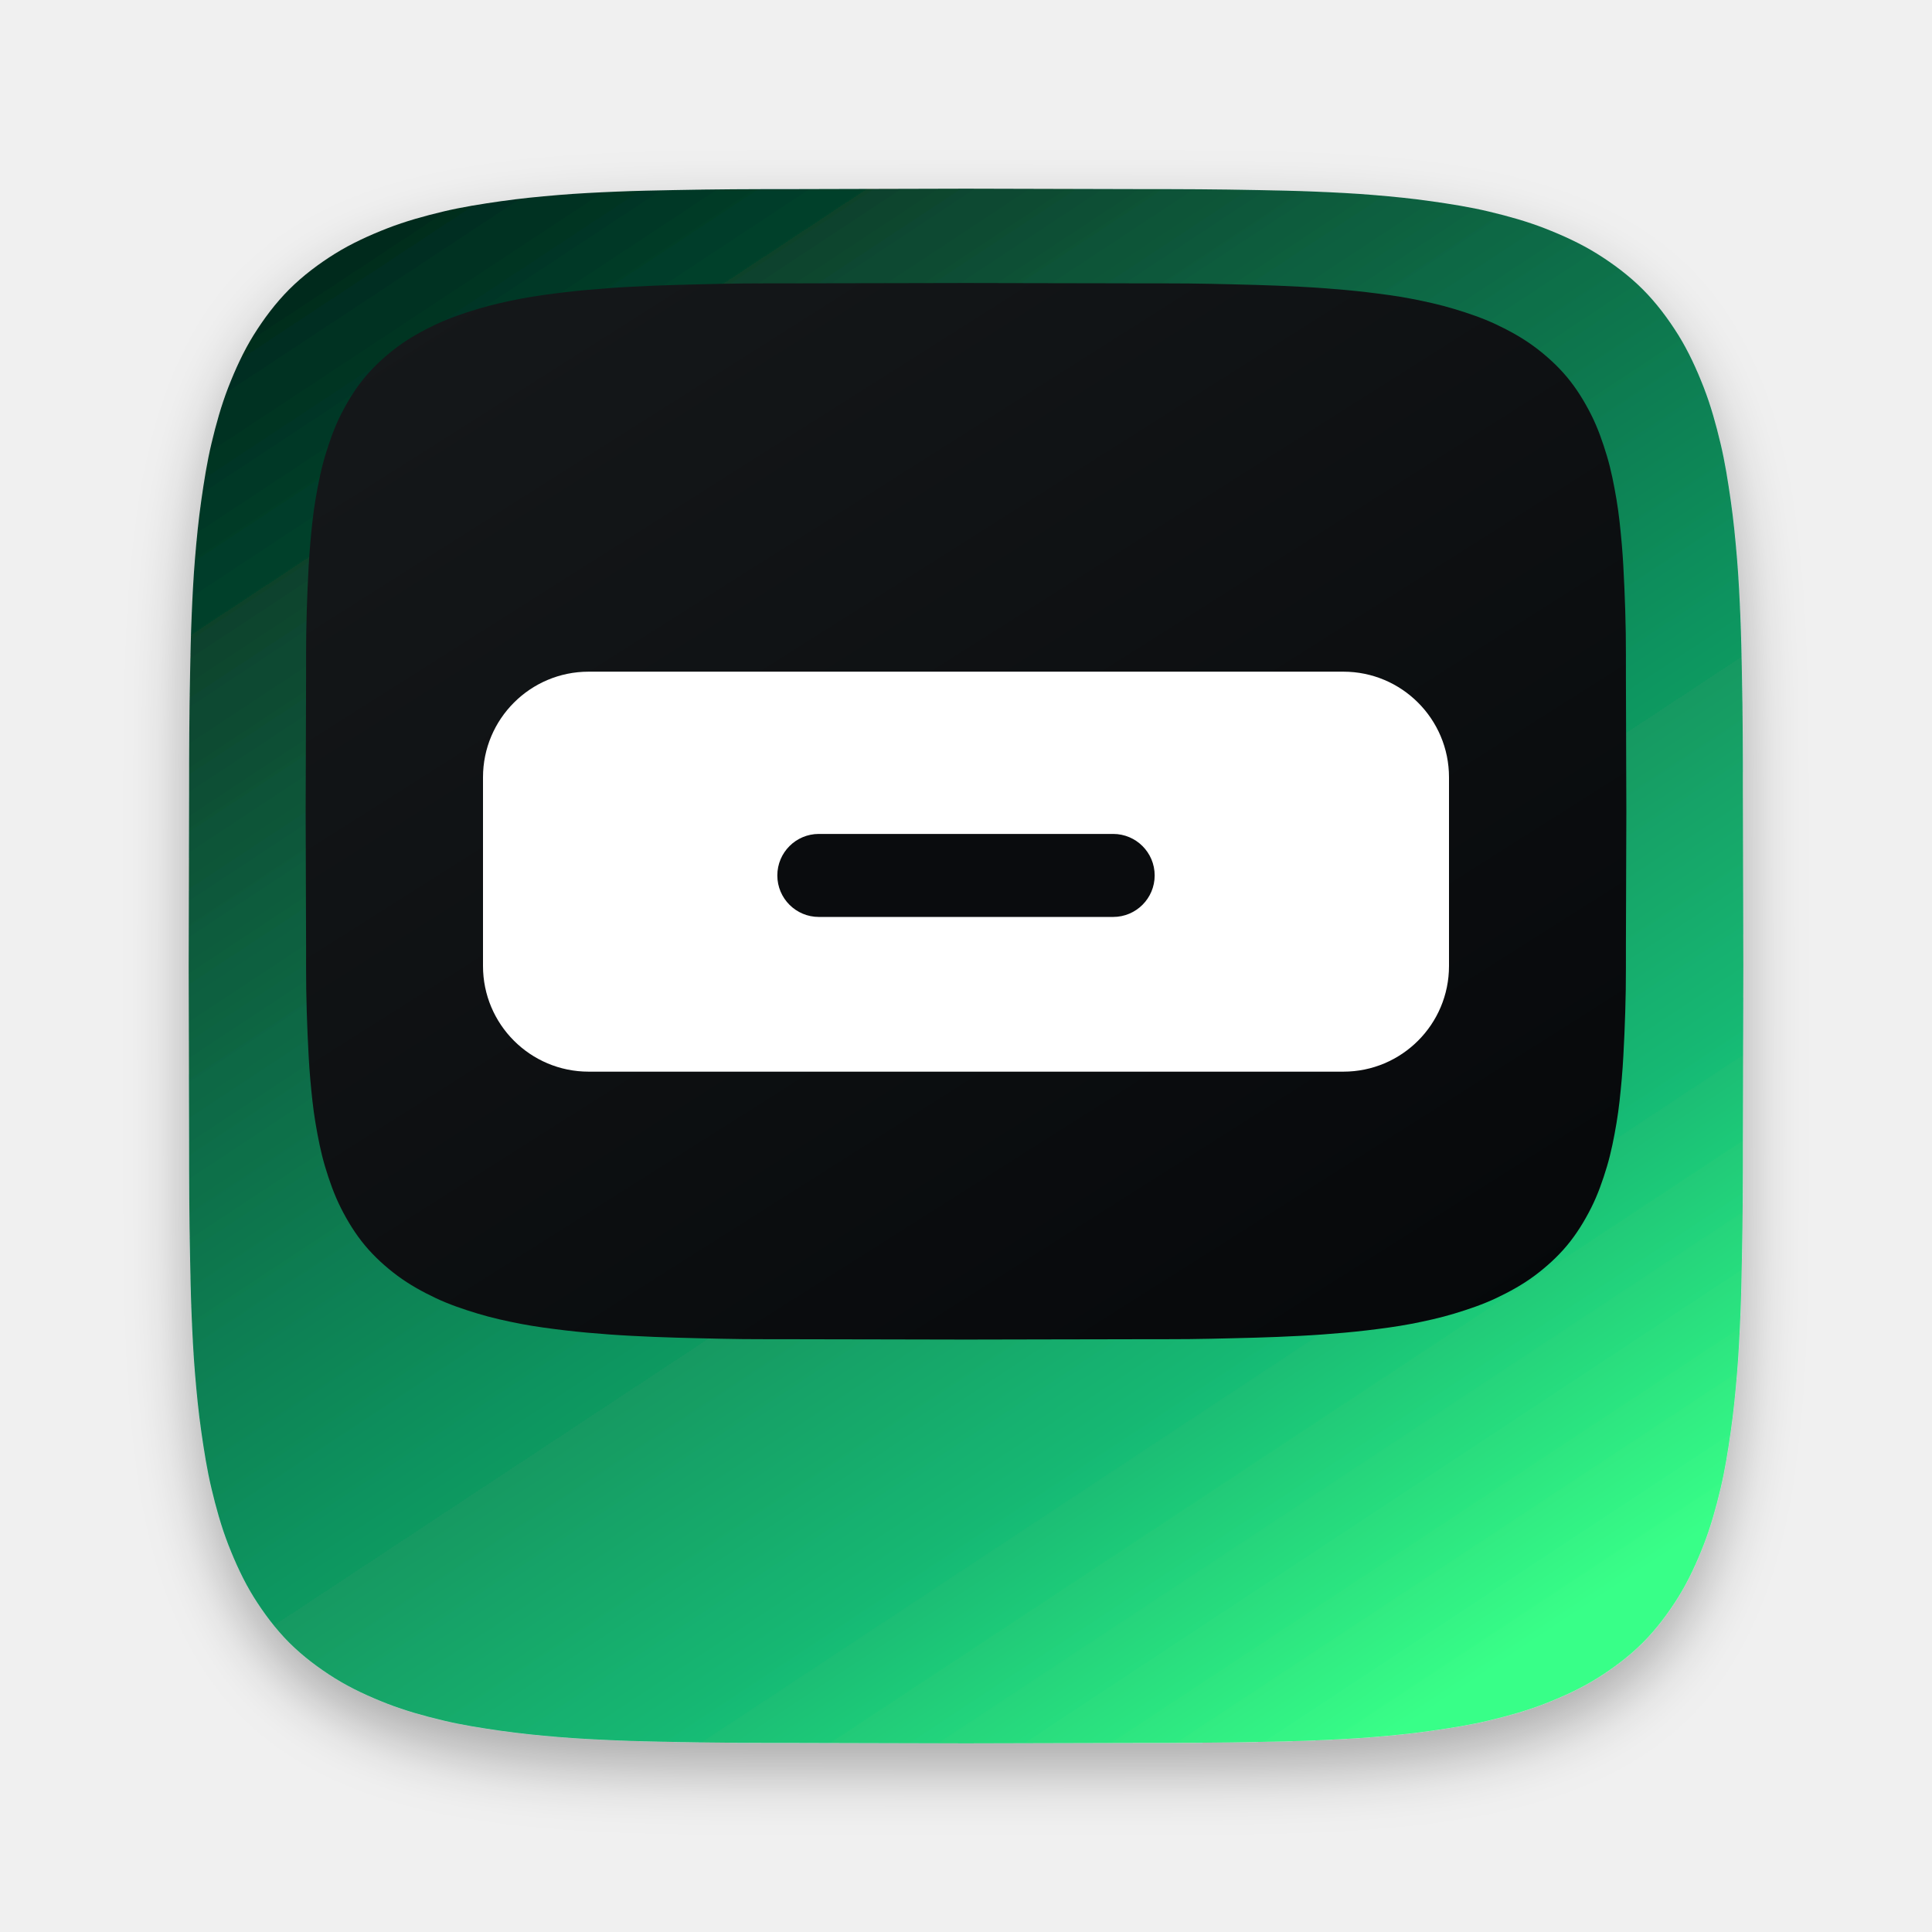
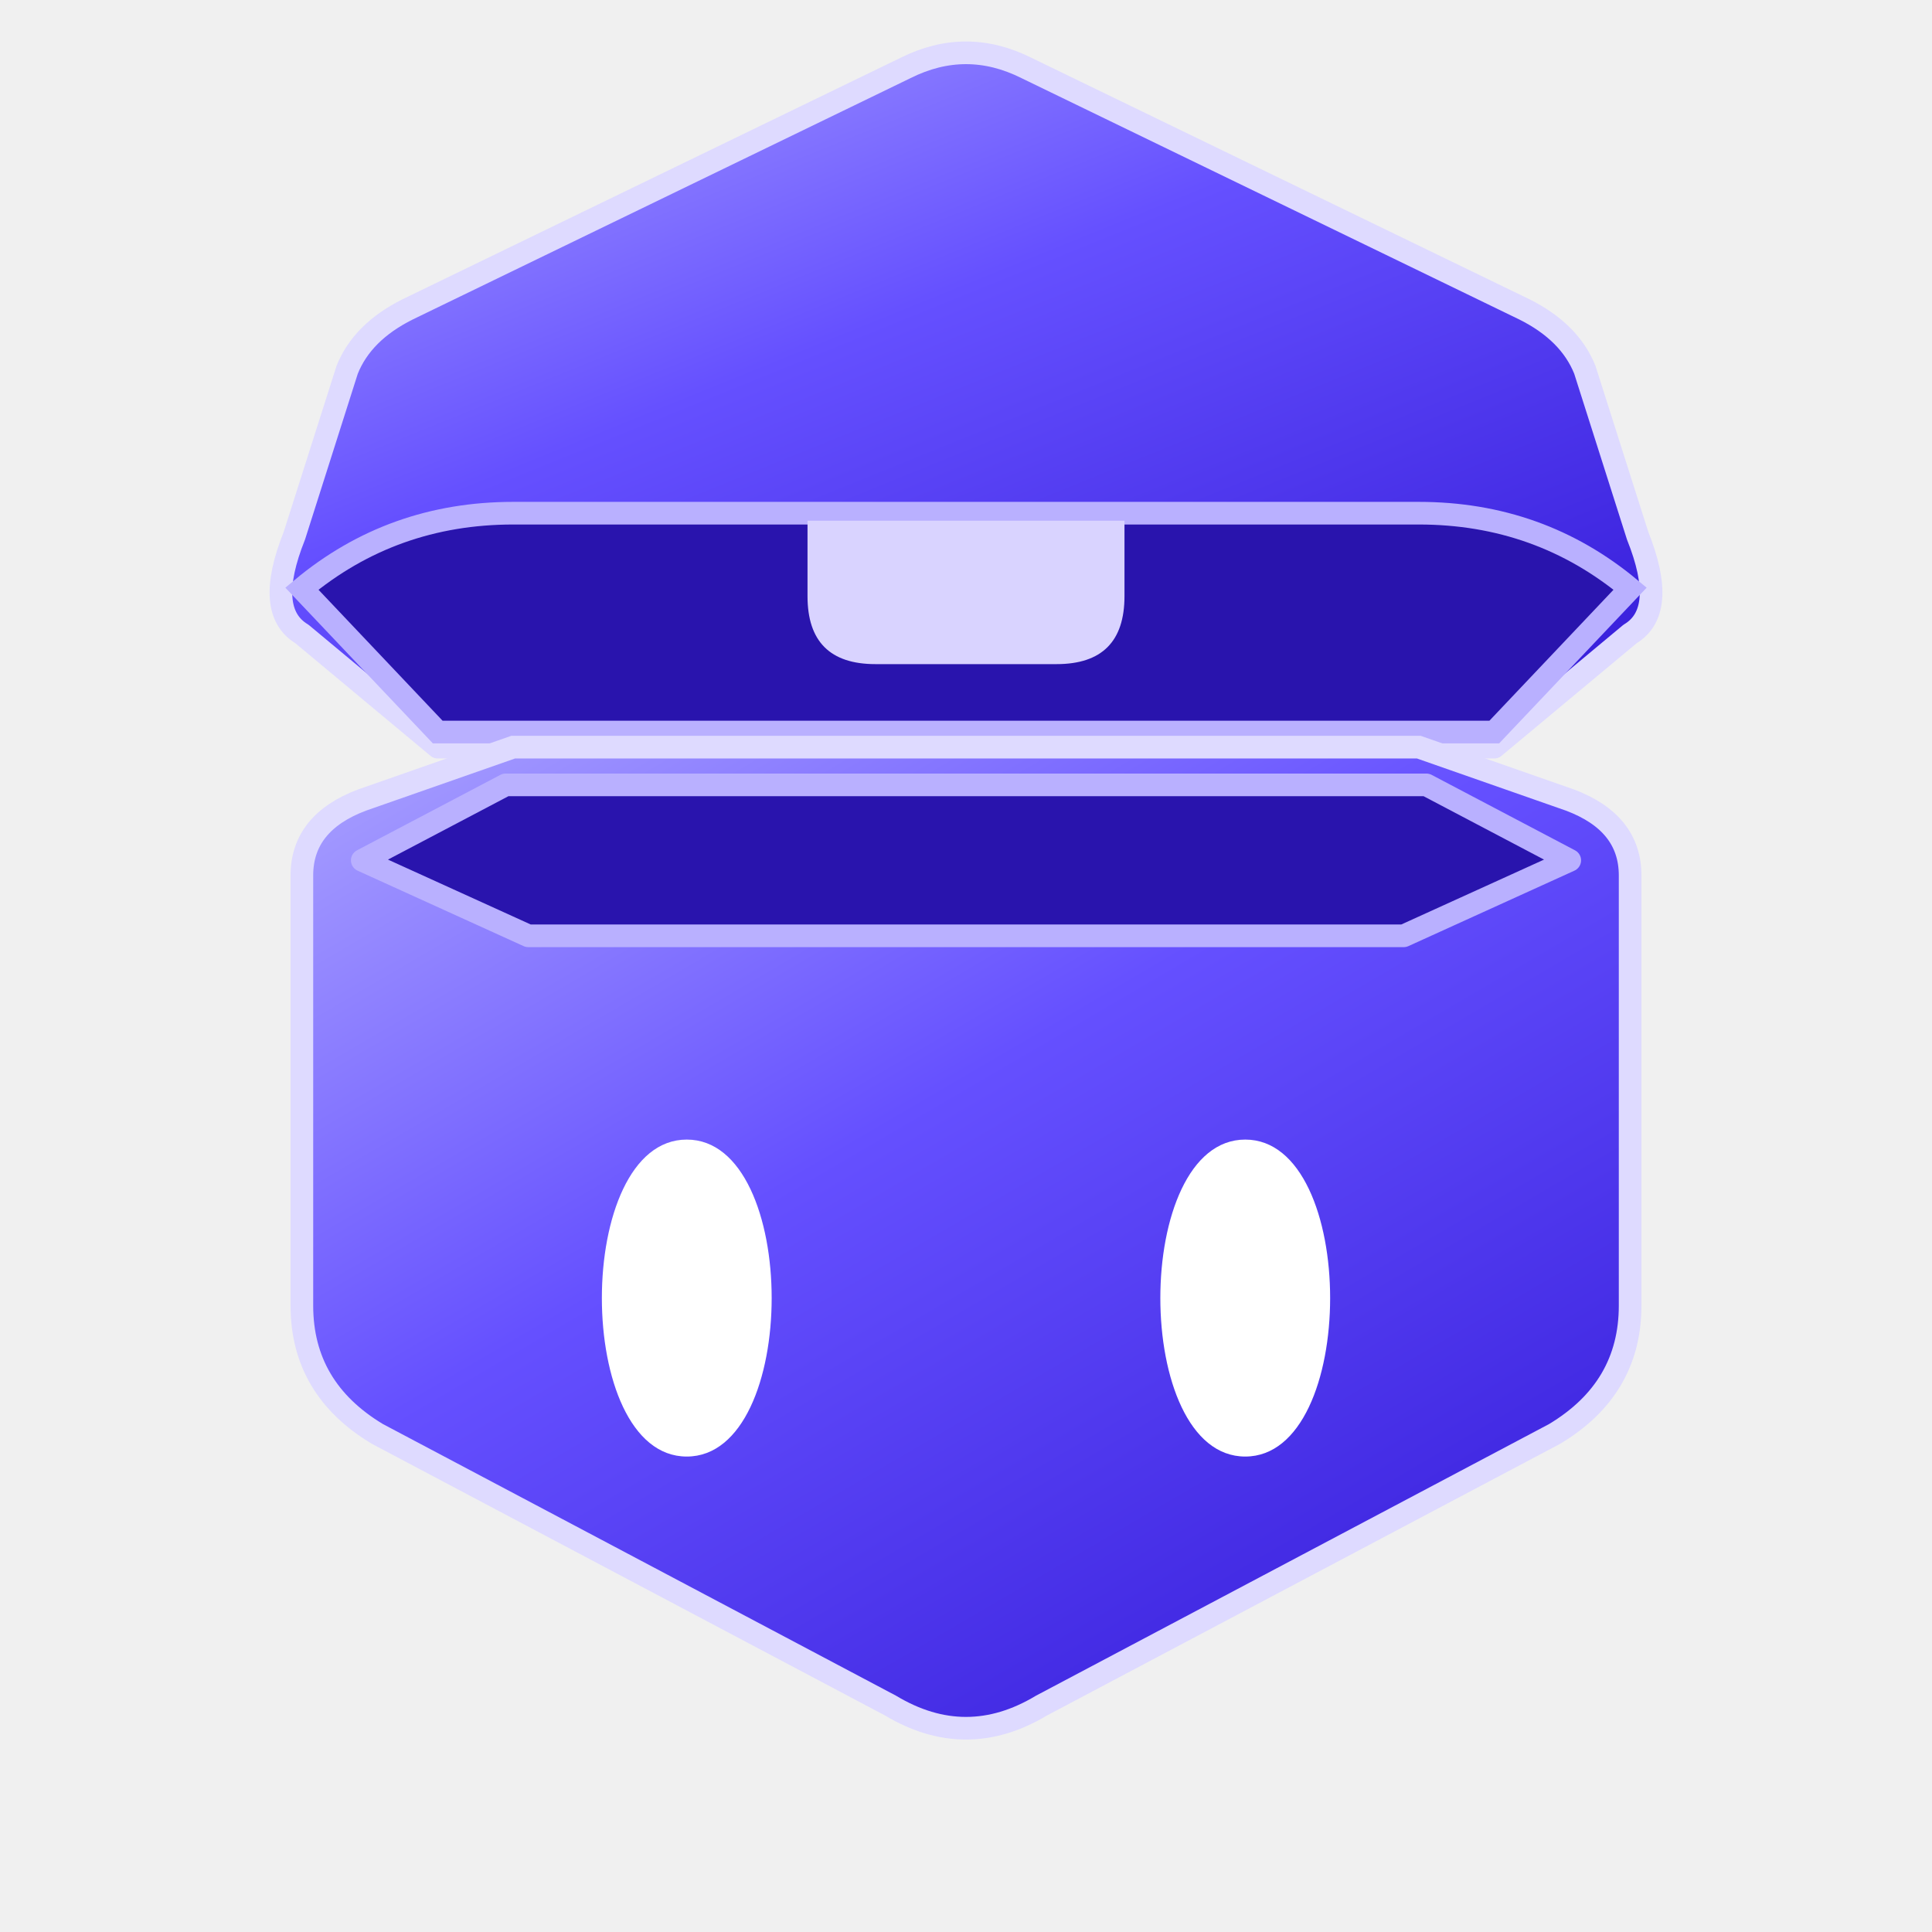
- <svg xmlns="http://www.w3.org/2000/svg" viewBox="0 0 1024 1024" width="1024" height="1024">
+ <svg xmlns="http://www.w3.org/2000/svg" viewBox="0 0 256 256" width="256" height="256">
  <defs>
-     <filter id="sh" x="-20%" y="-20%" width="140%" height="150%">
-       <feDropShadow dx="0" dy="14" stdDeviation="16" flood-color="#000" flood-opacity="0.30" />
-     </filter>
-     <linearGradient id="shell" x1="0.12" y1="0" x2="0.78" y2="1">
-       <stop offset="0" stop-color="#04281C" />
-       <stop offset="0.45" stop-color="#0C7A50" />
-       <stop offset="0.78" stop-color="#17B873" />
-       <stop offset="1" stop-color="#39FF88" />
-     </linearGradient>
-     <linearGradient id="tile" x1="0.1" y1="0" x2="0.9" y2="1">
-       <stop offset="0" stop-color="#15181A" />
-       <stop offset="1" stop-color="#06080A" />
+     <linearGradient id="purple" x2="0.8" y2="1">
+       <stop stop-color="#aaa2ff" />
+       <stop offset="0.45" stop-color="#6550ff" />
+       <stop offset="1" stop-color="#3920dc" />
    </linearGradient>
  </defs>
-   <path d="M924.00 512.00 C924.00 522.29 923.95 532.58 923.92 542.87 C923.89 553.16 923.87 563.45 923.84 573.75 C923.82 584.04 923.79 594.33 923.76 604.62 C923.74 614.91 923.77 625.20 923.68 635.49 C923.60 645.78 923.47 656.07 923.26 666.36 C923.05 676.65 922.87 686.94 922.43 697.22 C922.00 707.50 921.50 717.79 920.64 728.04 C919.79 738.29 918.78 748.55 917.32 758.72 C915.86 768.90 914.27 779.11 911.88 789.10 C909.50 799.09 906.73 809.09 903.02 818.64 C899.30 828.18 894.98 837.69 889.59 846.37 C884.19 855.04 877.87 863.46 870.67 870.67 C863.46 877.87 855.04 884.19 846.37 889.59 C837.69 894.98 828.18 899.30 818.64 903.02 C809.09 906.73 799.09 909.50 789.10 911.88 C779.11 914.27 768.90 915.86 758.72 917.32 C748.55 918.78 738.29 919.79 728.04 920.64 C717.79 921.50 707.50 922.00 697.22 922.43 C686.94 922.87 676.65 923.05 666.36 923.26 C656.07 923.47 645.78 923.60 635.49 923.68 C625.20 923.77 614.91 923.74 604.62 923.76 C594.33 923.79 584.04 923.82 573.75 923.84 C563.45 923.87 553.16 923.89 542.87 923.92 C532.58 923.95 522.29 924.00 512.00 924.00 C501.71 924.00 491.42 923.95 481.13 923.92 C470.84 923.89 460.55 923.87 450.25 923.84 C439.96 923.82 429.67 923.79 419.38 923.76 C409.09 923.74 398.80 923.77 388.51 923.68 C378.22 923.60 367.93 923.47 357.64 923.26 C347.35 923.05 337.06 922.87 326.78 922.43 C316.50 922.00 306.21 921.50 295.96 920.64 C285.71 919.79 275.45 918.78 265.28 917.32 C255.10 915.86 244.89 914.27 234.90 911.88 C224.91 909.50 214.91 906.73 205.36 903.02 C195.82 899.30 186.31 894.98 177.63 889.59 C168.96 884.19 160.54 877.87 153.33 870.67 C146.13 863.46 139.81 855.04 134.41 846.37 C129.02 837.69 124.70 828.18 120.98 818.64 C117.27 809.09 114.50 799.09 112.12 789.10 C109.73 779.11 108.14 768.90 106.68 758.72 C105.22 748.55 104.21 738.29 103.36 728.04 C102.50 717.79 102.00 707.50 101.57 697.22 C101.13 686.94 100.95 676.65 100.74 666.36 C100.53 656.07 100.40 645.78 100.32 635.49 C100.23 625.20 100.26 614.91 100.24 604.62 C100.21 594.33 100.18 584.04 100.16 573.75 C100.13 563.45 100.11 553.16 100.08 542.87 C100.05 532.58 100.00 522.29 100.00 512.00 C100.00 501.71 100.05 491.42 100.08 481.13 C100.11 470.84 100.13 460.55 100.16 450.25 C100.18 439.96 100.21 429.67 100.24 419.38 C100.26 409.09 100.23 398.80 100.32 388.51 C100.40 378.22 100.53 367.93 100.74 357.64 C100.95 347.35 101.13 337.06 101.57 326.78 C102.00 316.50 102.50 306.21 103.36 295.96 C104.21 285.71 105.22 275.45 106.68 265.28 C108.14 255.10 109.73 244.89 112.12 234.90 C114.50 224.91 117.27 214.91 120.98 205.36 C124.70 195.82 129.02 186.31 134.41 177.63 C139.81 168.96 146.13 160.54 153.33 153.33 C160.54 146.13 168.96 139.81 177.63 134.41 C186.31 129.02 195.82 124.70 205.36 120.98 C214.91 117.27 224.91 114.50 234.90 112.12 C244.89 109.73 255.10 108.14 265.28 106.68 C275.45 105.22 285.71 104.21 295.96 103.36 C306.21 102.50 316.50 102.00 326.78 101.57 C337.06 101.13 347.35 100.95 357.64 100.74 C367.93 100.53 378.22 100.40 388.51 100.32 C398.80 100.23 409.09 100.26 419.38 100.24 C429.67 100.21 439.96 100.18 450.25 100.16 C460.55 100.13 470.84 100.11 481.13 100.08 C491.42 100.05 501.71 100.00 512.00 100.00 C522.29 100.00 532.58 100.05 542.87 100.08 C553.16 100.11 563.45 100.13 573.75 100.16 C584.04 100.18 594.33 100.21 604.62 100.24 C614.91 100.26 625.20 100.23 635.49 100.32 C645.78 100.40 656.07 100.53 666.36 100.74 C676.65 100.95 686.94 101.13 697.22 101.57 C707.50 102.00 717.79 102.50 728.04 103.36 C738.29 104.21 748.55 105.22 758.72 106.68 C768.90 108.14 779.11 109.73 789.10 112.12 C799.09 114.50 809.09 117.27 818.64 120.98 C828.18 124.70 837.69 129.02 846.37 134.41 C855.04 139.81 863.46 146.13 870.67 153.33 C877.87 160.54 884.19 168.96 889.59 177.63 C894.98 186.31 899.30 195.82 903.02 205.36 C906.73 214.91 909.50 224.91 911.88 234.90 C914.27 244.89 915.86 255.10 917.32 265.28 C918.78 275.45 919.79 285.71 920.64 295.96 C921.50 306.21 922.00 316.50 922.43 326.78 C922.87 337.06 923.05 347.35 923.26 357.64 C923.47 367.93 923.60 378.22 923.68 388.51 C923.77 398.80 923.74 409.09 923.76 419.38 C923.79 429.67 923.82 439.96 923.84 450.25 C923.87 460.55 923.89 470.84 923.92 481.13 C923.95 491.42 924.00 501.71 924.00 512.00 Z" fill="url(#shell)" filter="url(#sh)" />
-   <path d="M862.00 430.00 C862.00 437.88 861.95 445.75 861.92 453.63 C861.90 461.50 861.87 469.38 861.85 477.26 C861.82 485.13 861.80 493.01 861.77 500.89 C861.75 508.76 861.82 516.64 861.69 524.51 C861.55 532.39 861.33 540.27 860.98 548.13 C860.62 556.00 860.26 563.88 859.57 571.72 C858.87 579.56 858.10 587.42 856.79 595.17 C855.48 602.92 853.97 610.72 851.73 618.24 C849.48 625.75 846.84 633.30 843.31 640.27 C839.79 647.25 835.57 654.12 830.57 660.10 C825.58 666.09 819.60 671.51 813.34 676.17 C807.07 680.83 800.06 684.71 792.98 688.05 C785.90 691.39 778.36 693.95 770.84 696.22 C763.33 698.50 755.59 700.20 747.87 701.69 C740.15 703.17 732.31 704.18 724.50 705.12 C716.68 706.05 708.83 706.72 700.98 707.30 C693.12 707.87 685.25 708.24 677.38 708.58 C669.52 708.91 661.64 709.10 653.77 709.29 C645.89 709.49 638.02 709.66 630.14 709.75 C622.27 709.83 614.39 709.79 606.51 709.81 C598.64 709.82 590.76 709.84 582.89 709.86 C575.01 709.87 567.13 709.89 559.26 709.90 C551.38 709.92 543.50 709.94 535.63 709.95 C527.75 709.97 519.88 710.00 512.00 710.00 C504.12 710.00 496.25 709.97 488.37 709.95 C480.50 709.94 472.62 709.92 464.74 709.90 C456.87 709.89 448.99 709.87 441.11 709.86 C433.24 709.84 425.36 709.82 417.49 709.81 C409.61 709.79 401.73 709.83 393.86 709.75 C385.98 709.66 378.11 709.49 370.23 709.29 C362.36 709.10 354.48 708.91 346.62 708.58 C338.75 708.24 330.88 707.87 323.02 707.30 C315.17 706.72 307.32 706.05 299.50 705.12 C291.69 704.18 283.85 703.17 276.13 701.69 C268.41 700.20 260.67 698.50 253.16 696.22 C245.64 693.95 238.10 691.39 231.02 688.05 C223.94 684.71 216.93 680.83 210.66 676.17 C204.40 671.51 198.42 666.09 193.43 660.10 C188.43 654.12 184.21 647.25 180.69 640.27 C177.16 633.30 174.52 625.75 172.27 618.24 C170.03 610.72 168.52 602.92 167.21 595.17 C165.90 587.42 165.13 579.56 164.43 571.72 C163.74 563.88 163.38 556.00 163.02 548.13 C162.67 540.27 162.45 532.39 162.31 524.51 C162.18 516.64 162.25 508.76 162.23 500.89 C162.20 493.01 162.18 485.13 162.15 477.26 C162.13 469.38 162.10 461.50 162.08 453.63 C162.05 445.75 162.00 437.88 162.00 430.00 C162.00 422.12 162.05 414.25 162.08 406.37 C162.10 398.50 162.13 390.62 162.15 382.74 C162.18 374.87 162.20 366.99 162.23 359.11 C162.25 351.24 162.18 343.36 162.31 335.49 C162.45 327.61 162.67 319.73 163.02 311.87 C163.38 304.00 163.74 296.12 164.43 288.28 C165.13 280.44 165.90 272.58 167.21 264.83 C168.52 257.08 170.03 249.28 172.27 241.76 C174.52 234.25 177.16 226.70 180.69 219.73 C184.21 212.75 188.43 205.88 193.43 199.90 C198.42 193.91 204.40 188.49 210.66 183.83 C216.93 179.17 223.94 175.29 231.02 171.95 C238.10 168.61 245.64 166.05 253.16 163.78 C260.67 161.50 268.41 159.80 276.13 158.31 C283.85 156.83 291.69 155.82 299.50 154.88 C307.32 153.95 315.17 153.28 323.02 152.70 C330.88 152.13 338.75 151.76 346.62 151.42 C354.48 151.09 362.36 150.90 370.23 150.71 C378.11 150.51 385.98 150.34 393.86 150.25 C401.73 150.17 409.61 150.21 417.49 150.19 C425.36 150.18 433.24 150.16 441.11 150.14 C448.99 150.13 456.87 150.11 464.74 150.10 C472.62 150.08 480.50 150.06 488.37 150.05 C496.25 150.03 504.12 150.00 512.00 150.00 C519.88 150.00 527.75 150.03 535.63 150.05 C543.50 150.06 551.38 150.08 559.26 150.10 C567.13 150.11 575.01 150.13 582.89 150.14 C590.76 150.16 598.64 150.18 606.51 150.19 C614.39 150.21 622.27 150.17 630.14 150.25 C638.02 150.34 645.89 150.51 653.77 150.71 C661.64 150.90 669.52 151.09 677.38 151.42 C685.25 151.76 693.12 152.13 700.98 152.70 C708.83 153.28 716.68 153.95 724.50 154.88 C732.31 155.82 740.15 156.83 747.87 158.31 C755.59 159.80 763.33 161.50 770.84 163.78 C778.36 166.05 785.90 168.61 792.98 171.95 C800.06 175.29 807.07 179.17 813.34 183.83 C819.60 188.49 825.58 193.91 830.57 199.90 C835.57 205.88 839.79 212.75 843.31 219.73 C846.84 226.70 849.48 234.25 851.73 241.76 C853.97 249.28 855.48 257.08 856.79 264.83 C858.10 272.58 858.87 280.44 859.57 288.28 C860.26 296.12 860.62 304.00 860.98 311.87 C861.33 319.73 861.55 327.61 861.69 335.49 C861.82 343.36 861.75 351.24 861.77 359.11 C861.80 366.99 861.82 374.87 861.85 382.74 C861.87 390.62 861.90 398.50 861.92 406.37 C861.95 414.25 862.00 422.12 862.00 430.00 Z" fill="url(#tile)" />
-   <rect x="256" y="356" width="512" height="212" rx="56" fill="#fff" />
-   <rect x="412" y="442" width="200" height="44" rx="22" fill="#0A0C0E" />
+   <g id="lid">
+     <path d="M40 84 Q35 81 39 71 L46 49 Q48 44 54 41 L120 9 Q128 5 136 9 L202 41 Q208 44 210 49 L217 71 Q221 81 216 84 L198 99 H58 Z" fill="url(#purple)" stroke="#dedaff" stroke-width="3" stroke-linejoin="round" />
+   </g>
+   <g id="lid-interior">
+     <path d="M40 78 Q52 68 68 68 H188 Q204 68 216 78 L198 97 H58 Z" fill="#2914ad" stroke="#b9b0ff" stroke-width="3" />
+   </g>
+   <g id="clasp">
+     <path d="M107 69 H149 V79 Q149 88 140 88 H116 Q107 88 107 79 Z" fill="#d9d3ff" />
+   </g>
+   <g id="body">
+     <path d="M40 116 Q40 109 48 106 L68 99 H188 L208 106 Q216 109 216 116 V173 Q216 184 206 190 L138 226 Q128 232 118 226 L50 190 Q40 184 40 173 Z" fill="url(#purple)" stroke="#dedaff" stroke-width="3" />
+   </g>
+   <g id="opening">
+     <path d="M48 114 L67 104 H189 L208 114 L186 124 H70 Z" fill="#2914ad" stroke="#b9b0ff" stroke-width="3" stroke-linejoin="round" />
+   </g>
+   <g id="eyes">
+     <path d="M91 151 C76 151 76 193 91 193 C106 193 106 151 91 151 Z M165 151 C150 151 150 193 165 193 C180 193 180 151 165 151 Z" fill="#ffffff" />
+   </g>
</svg>
